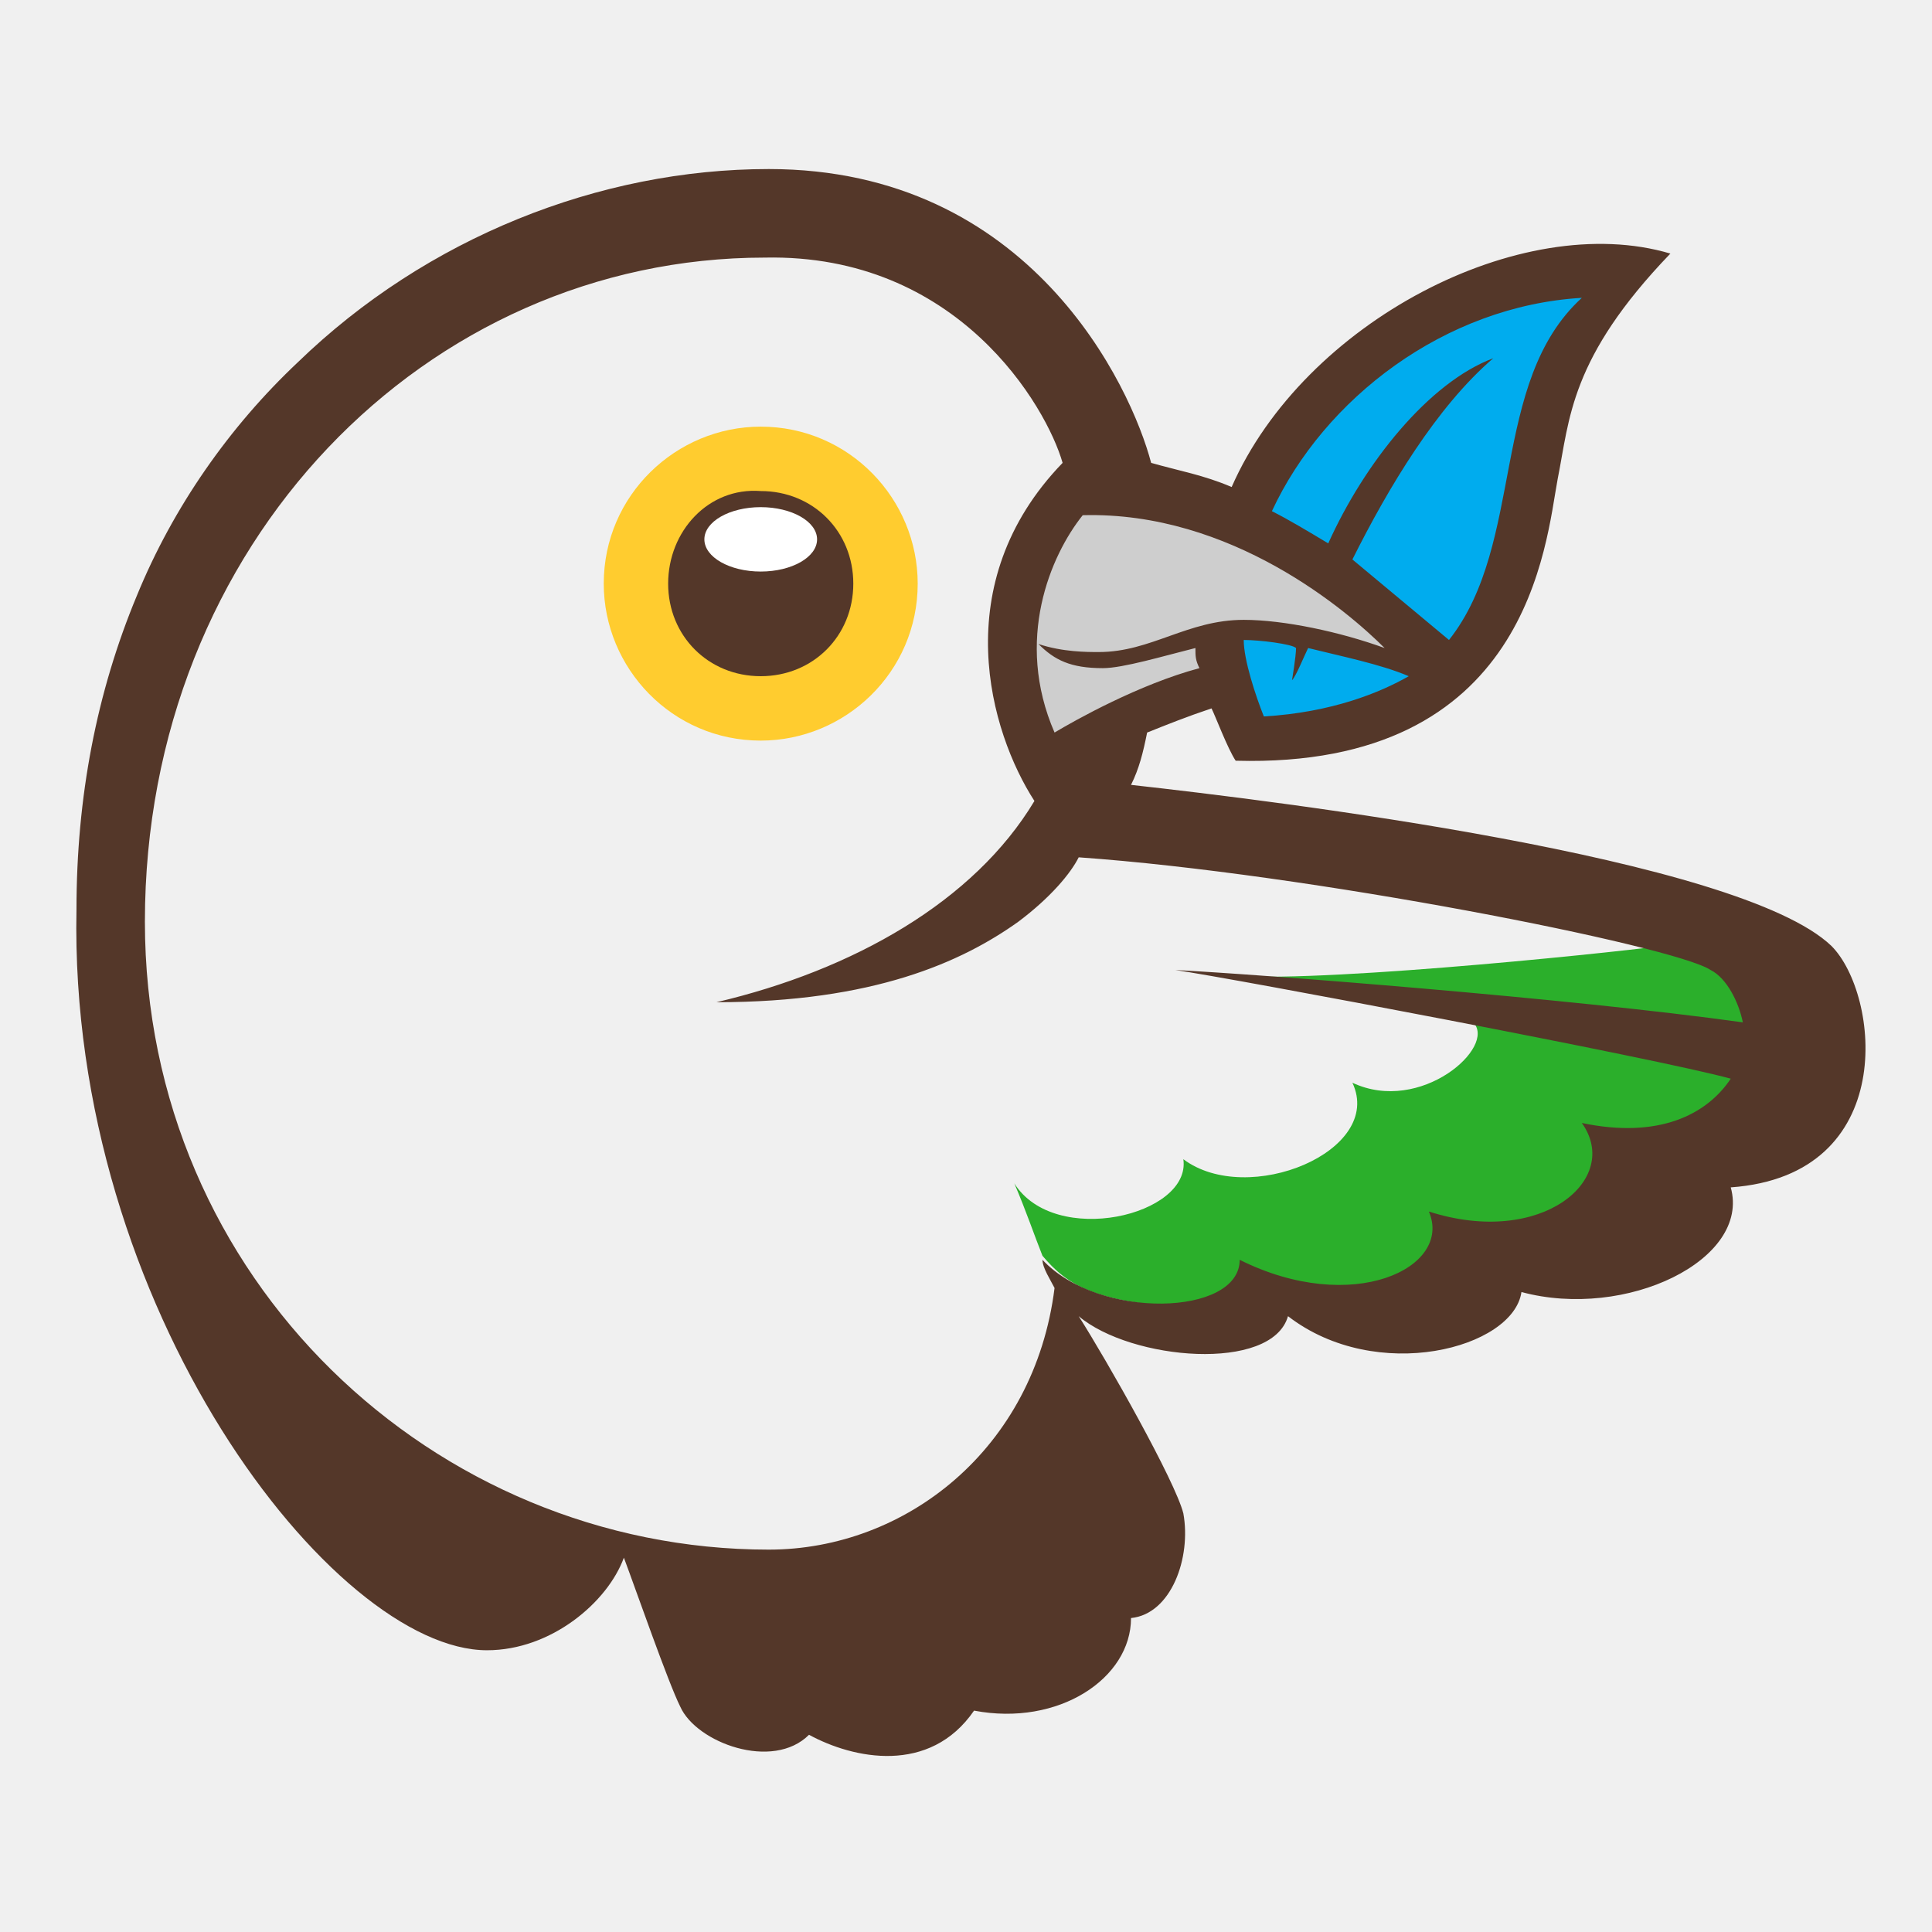
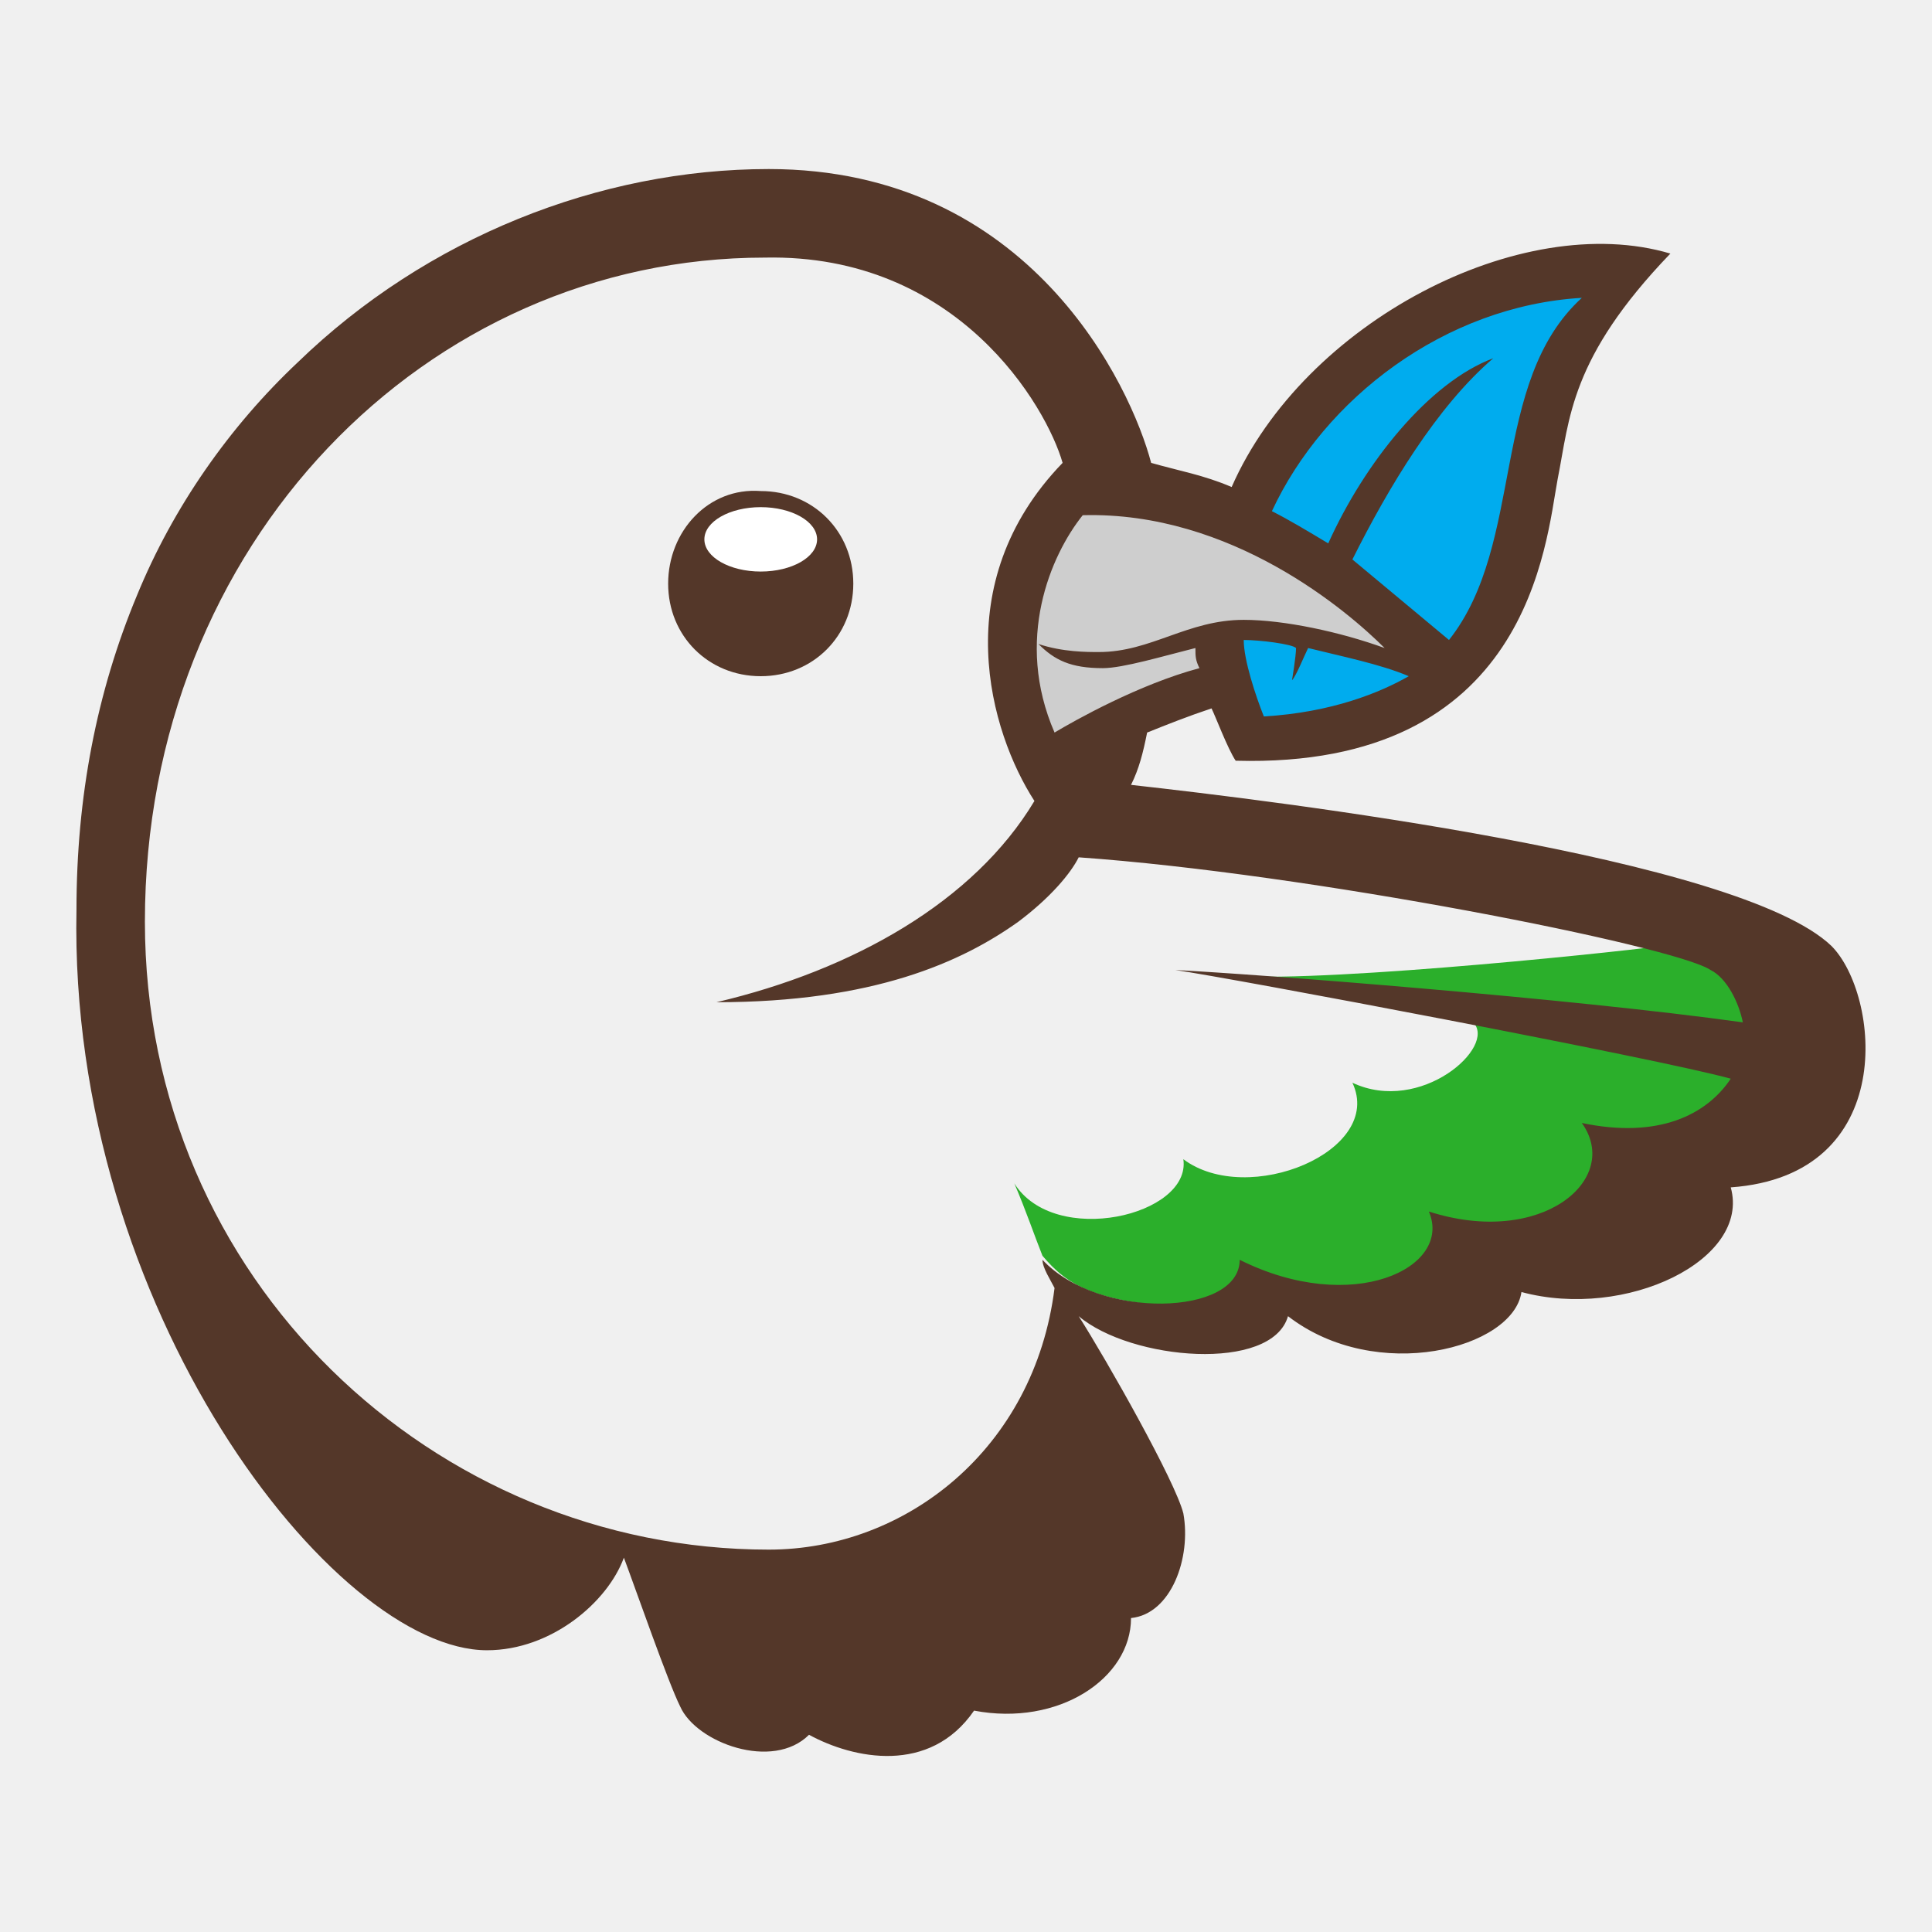
<svg xmlns="http://www.w3.org/2000/svg" version="1.1" id="Layer_1" x="0px" y="0px" viewBox="0 0 48 48" enable-background="new 0 0 48 48" xml:space="preserve">
  <g id="leaf">
    <path fill="#00ACEE" d="M39.6,7.2c-5.9,0-10.3,6.3-8.3,10.7C39.7,18,36.3,10.2,39.6,7.2z" />
  </g>
  <path id="wing_tip" fill="#2BAF2B" d="M36.6,25.4c0.6,0.6-1.3,2.3-3,1.5c0.8,1.7-2.6,3.1-4.2,1.9c0.2,1.4-3.2,2.2-4.2,0.6  c0.3,0.7,0.5,1.3,0.7,1.8c0,0,0,0,0,0c0.6,0.7,1.3,1.3,4.6,1.3c5,0,13.2-3.8,13.2-6.6c0-2.3-0.9-2.5-2.4-2.4c-1.5,0.2-9.3,1-11,0.7  C31.2,24.4,35.7,25.2,36.6,25.4z" />
-   <path id="eye_rim" fill="#FFCC2F" d="M15,14.5c0,2.1,1.7,3.9,3.9,3.9c2.1,0,3.9-1.7,3.9-3.9c0-2.1-1.7-3.9-3.9-3.9  C16.8,10.6,15,12.3,15,14.5z" />
  <path id="eye" fill="#543729" d="M16.6,14.5c0,1.3,1,2.3,2.3,2.3c1.3,0,2.3-1,2.3-2.3c0-1.3-1-2.3-2.3-2.3  C17.6,12.1,16.6,13.2,16.6,14.5z" />
  <ellipse id="pupil_highlight" fill="#FFFFFF" cx="18.9" cy="13.4" rx="1.4" ry="0.8" />
  <path id="beak" fill="#CECECE" d="M26.9,12.5c-1.8,1-1.7,4.4-0.9,6c1.5-0.6,3.6-1.7,4-1.9c0.3-0.2-0.2-1,1.1-1  c1.8,0,3.4,0.6,3.8,0.8C34.6,15.8,31,12.5,26.9,12.5z" />
  <path id="outline" fill="#543729" d="M45.5,23.5c-2.3-2.2-13.8-3.6-17.4-4c0.2-0.4,0.3-0.8,0.4-1.3c0.5-0.2,1-0.4,1.6-0.6  c0.1,0.2,0.4,1,0.6,1.3c7.3,0.2,7.7-5.4,8-7c0.3-1.5,0.3-3,2.8-5.6c-3.7-1.1-9.1,1.7-10.9,5.8c-0.7-0.3-1.3-0.4-2-0.6  c-0.5-1.9-3-7.3-9.5-7.3c-4.2,0-8.5,1.7-11.7,4.8c-1.7,1.6-3.1,3.6-4,5.8c-1,2.4-1.5,5-1.5,7.8C1.7,32.5,8.3,41,12.1,41  c1.6,0,3-1.2,3.4-2.3c0.3,0.8,1.1,3.1,1.4,3.7c0.4,0.9,2.3,1.6,3.2,0.7c1.1,0.6,3,1,4.1-0.6c2.1,0.4,3.9-0.8,3.9-2.3  c1-0.1,1.5-1.5,1.3-2.6c-0.2-0.8-1.9-3.8-2.6-4.9c1.3,1.1,4.8,1.4,5.2,0c2.2,1.7,5.6,0.8,5.8-0.6c2.6,0.7,5.7-0.8,5.2-2.6  C47.2,29.2,46.7,24.7,45.5,23.5z M34.4,16.1c-1.1-0.4-2.5-0.7-3.5-0.7c-1.4,0-2.3,0.8-3.6,0.8c-0.3,0-0.9,0-1.5-0.2  c0.4,0.4,0.8,0.6,1.6,0.6c0.5,0,1.5-0.3,2.3-0.5c0,0.2,0,0.3,0.1,0.5c-1.5,0.4-3.1,1.3-3.6,1.6c-1-2.3-0.1-4.4,0.7-5.4  C30.6,12.7,33.5,15.2,34.4,16.1z M36,15.9l-0.6-0.5c-0.6-0.5-1.2-1-1.8-1.5c0.9-1.8,2.1-3.8,3.5-5c-1.6,0.6-3.2,2.6-4.1,4.6  c-0.5-0.3-1-0.6-1.4-0.8c1.3-2.8,4.3-5.1,7.7-5.3C37,9.5,37.9,13.5,36,15.9z M31.4,17.8c-0.2-0.5-0.5-1.4-0.5-1.9  c0.4,0,1.2,0.1,1.3,0.2c0,0.2-0.1,0.8-0.1,0.8c0.1-0.1,0.3-0.6,0.4-0.8c0.8,0.2,1.8,0.4,2.5,0.7C34.3,17.2,33.1,17.7,31.4,17.8z   M26.4,11.5c-2.9,3-1.8,6.7-0.7,8.4c-1.5,2.5-4.5,4.2-7.9,5c3.9,0,6.1-1,7.5-2c0.8-0.6,1.3-1.2,1.5-1.6c5.7,0.4,14.8,2.2,15.7,2.8  c0.4,0.2,0.7,0.8,0.8,1.3c-4.3-0.6-12.1-1.2-14.1-1.3c1.4,0.2,12,2.2,13.8,2.7c-0.6,0.9-1.8,1.5-3.7,1.1c1,1.4-1,3.1-3.8,2.2  c0.6,1.4-1.9,2.6-4.7,1.2c0,1.4-3.5,1.5-4.9,0c0,0.2,0.2,0.5,0.3,0.7c-0.5,4-3.7,6.5-7.1,6.5c-8.3,0-15.5-6.7-15.5-15.6  c0-9.4,7-16.5,15.4-16.5C23.8,6.3,26,10.1,26.4,11.5z" />
</svg>
